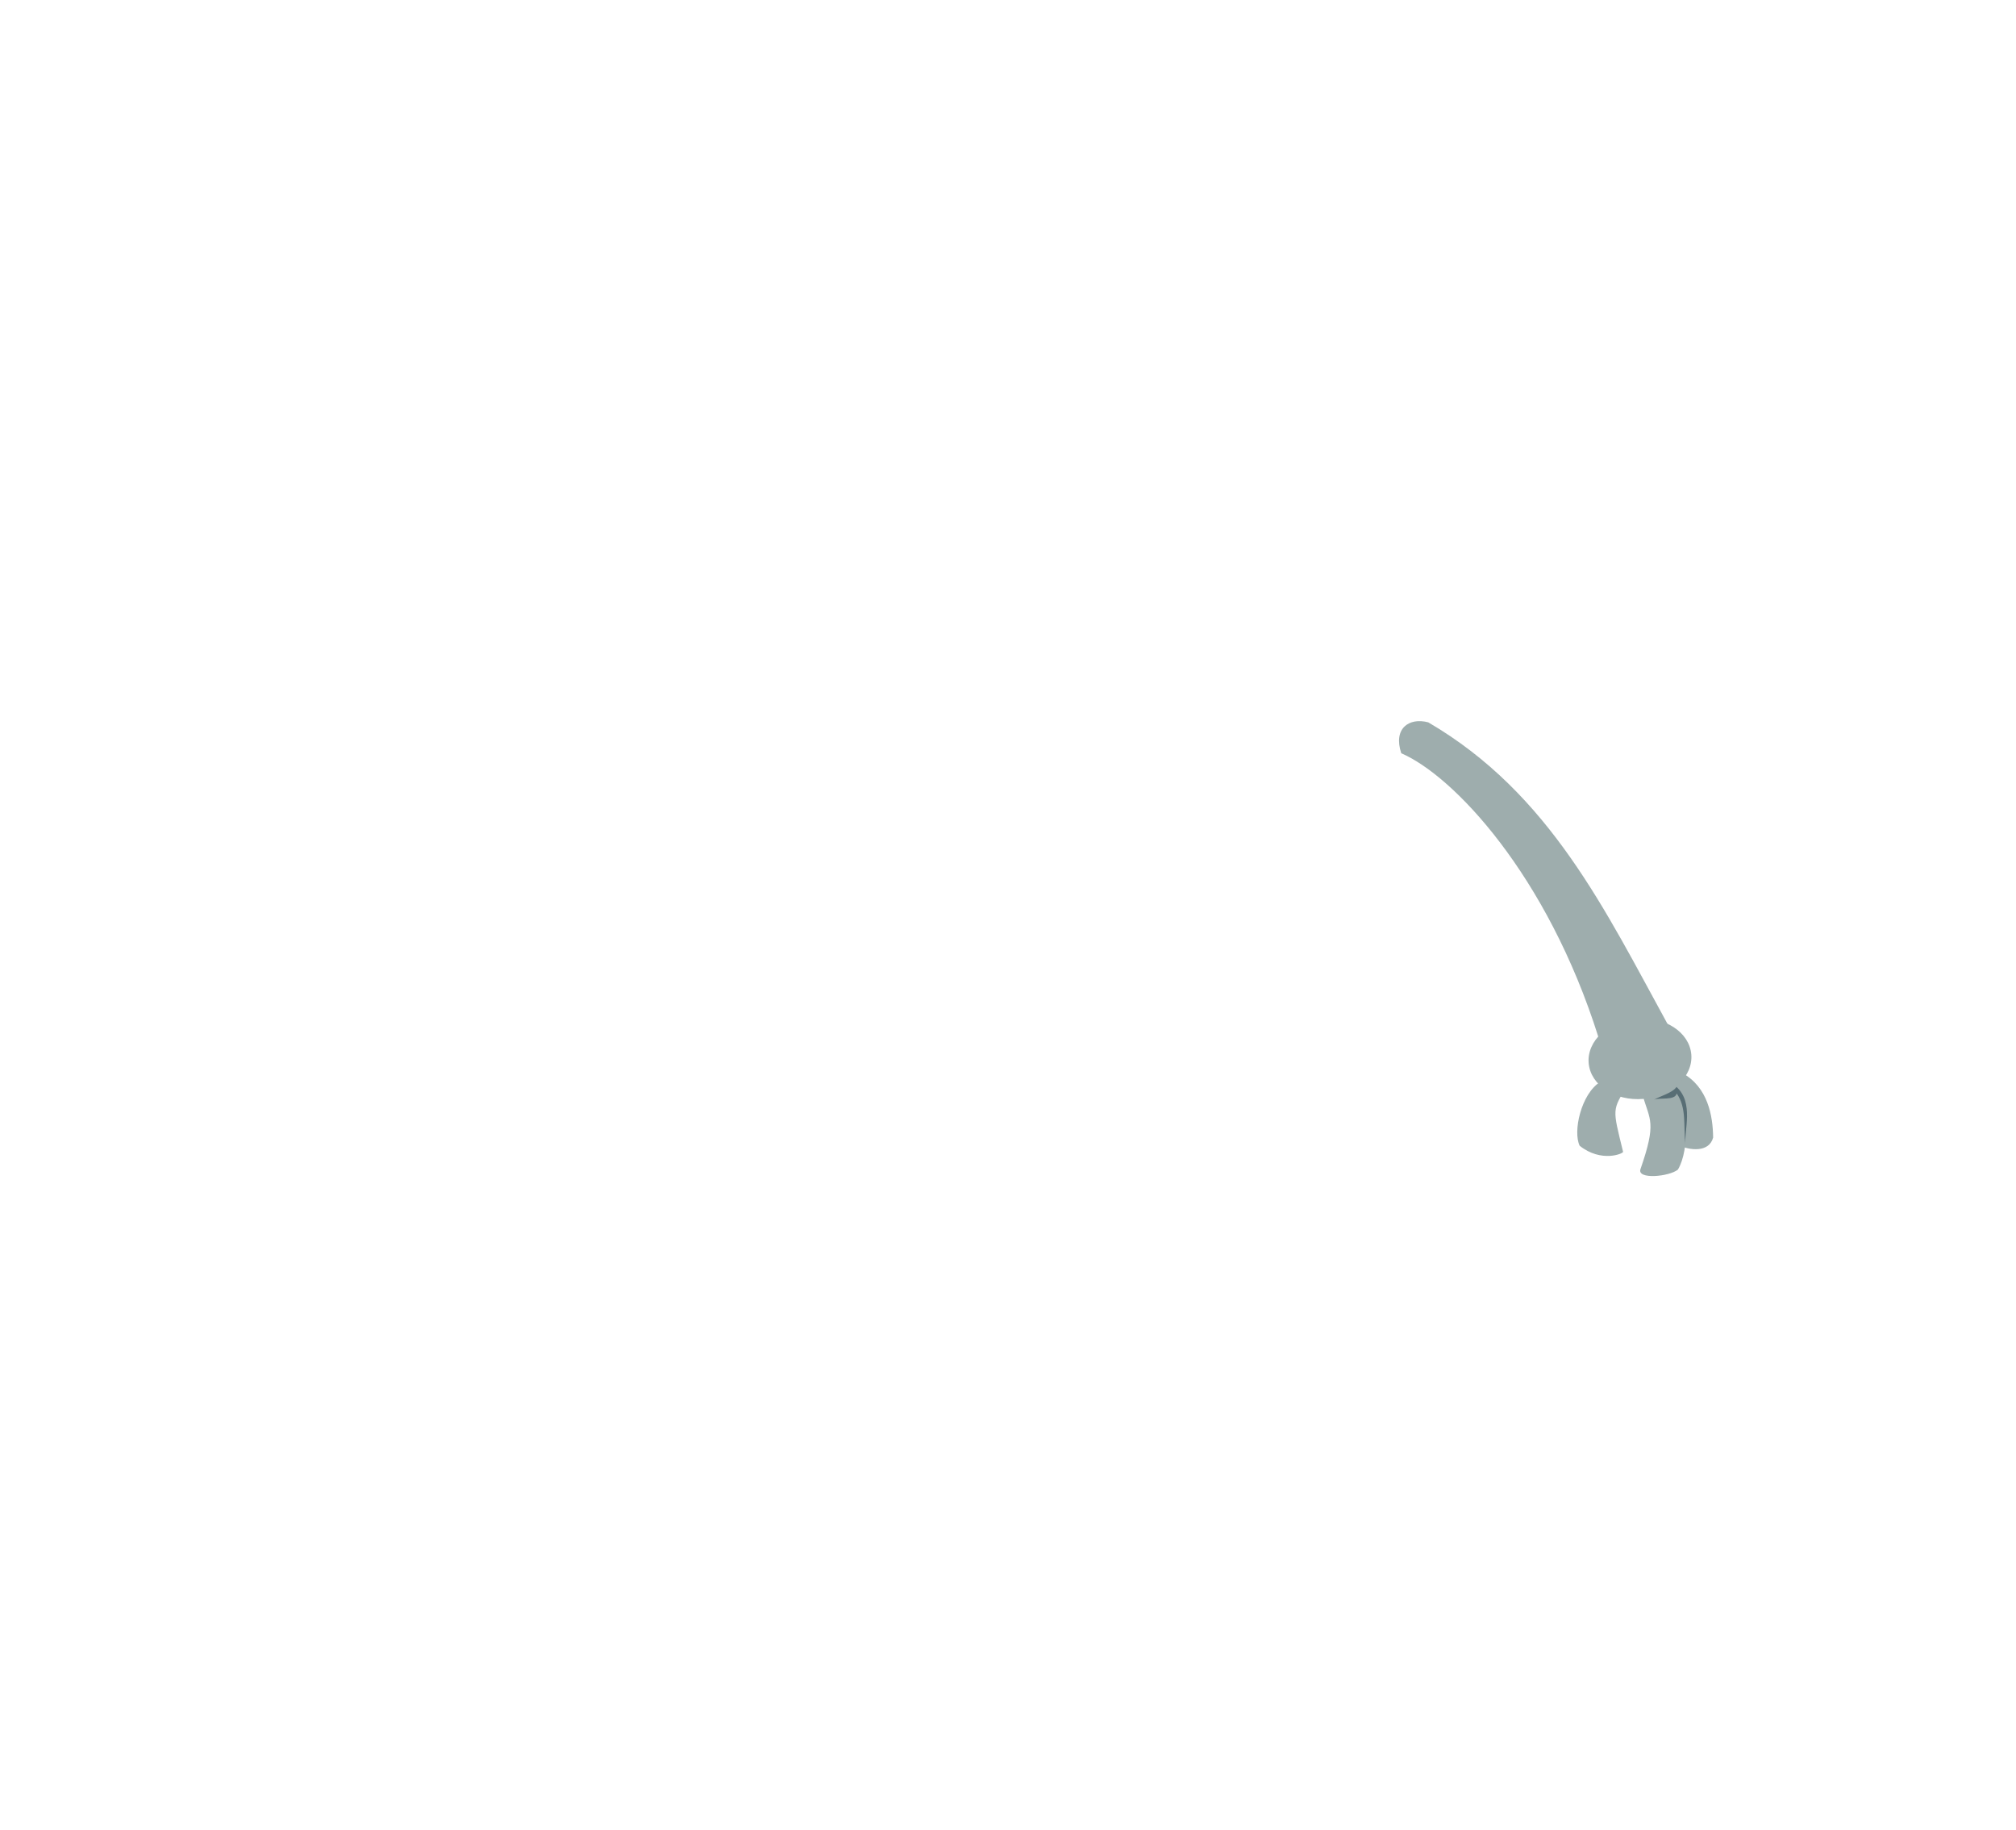
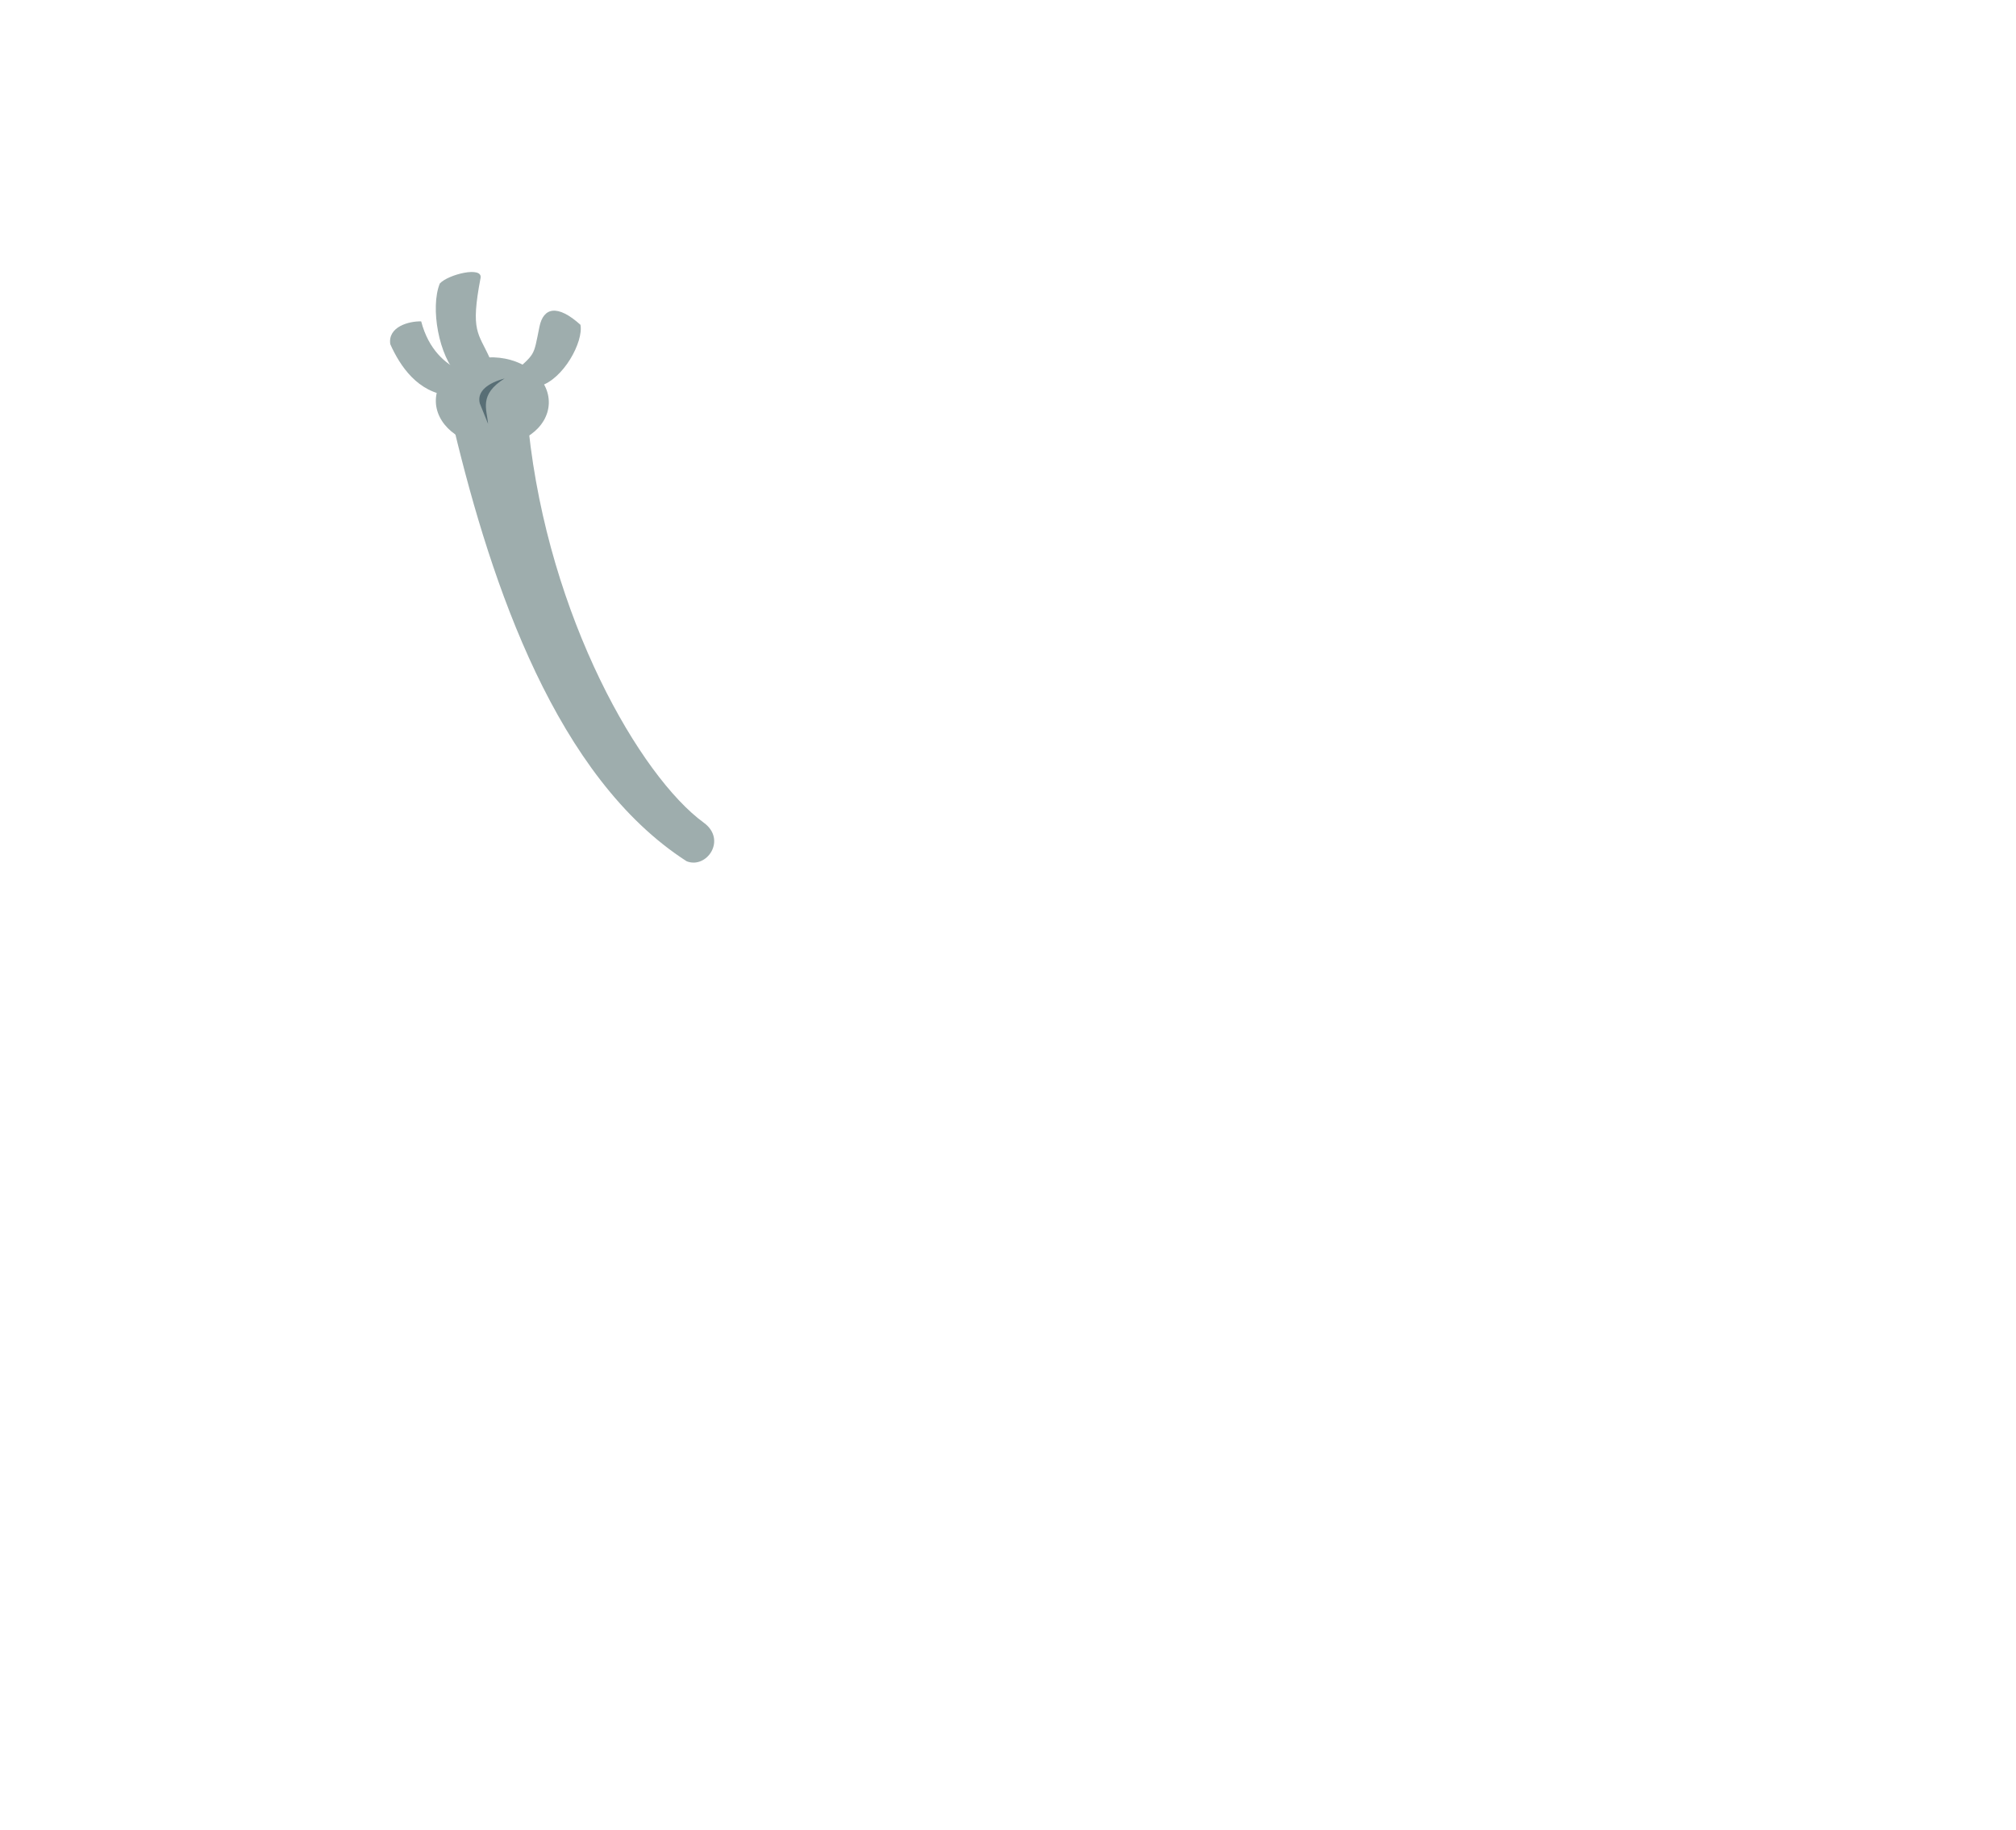
<svg xmlns="http://www.w3.org/2000/svg" width="374.2" height="339.6" viewBox="0 0 374.2 339.6" id="svg2" version="1.1">
  <defs id="defs8" />
-   <path style="fill:#9eadad;fill-opacity:1;fill-rule:evenodd;stroke:none;stroke-width:1px;stroke-linecap:butt;stroke-linejoin:miter;stroke-opacity:1" d="m 260.095,139.793 c -1.538,-4.632 1.462,-6.675 5.009,-5.737 22.648,13.22 32.896,35.005 44.533,56.19 -3.23,-0.896 -7.087,-1.82 -12.932,2.277 -9.504,-30.201 -26.944,-48.566 -36.61,-52.729 z" id="path4137" />
-   <path style="fill:#9eadad;fill-opacity:1;fill-rule:evenodd;stroke:none;stroke-width:1px;stroke-linecap:butt;stroke-linejoin:miter;stroke-opacity:1" d="m 297.015,200.793 c -3.547,2.229 -5.095,9.249 -3.799,11.851 3.986,3.178 8.134,1.452 8.051,1.109 -1.991,-8.154 -2.065,-7.642 0.883,-12.415 z" id="path4135" />
-   <path style="fill:#9eadad;fill-opacity:1;fill-rule:evenodd;stroke:none;stroke-width:1.633px;stroke-linecap:butt;stroke-linejoin:miter;stroke-opacity:1" d="m 304.918,203.308 c 1.292,4.599 2.633,4.89 -0.421,13.665 -0.688,1.977 5.333,1.405 6.954,0.086 2.223,-3.784 1.973,-12.199 -0.821,-15.891 z" id="path4146" />
-   <path style="fill:#9eadad;fill-opacity:1;fill-rule:evenodd;stroke:none;stroke-width:1.633px;stroke-linecap:butt;stroke-linejoin:miter;stroke-opacity:1" d="m 311.648,212.571 c 1.901,0.89 5.565,1.417 6.335,-1.451 -0.045,-4.056 -0.977,-9.367 -5.741,-11.986 l -3.254,3.224 c 1.537,1.955 2.012,4.993 2.66,10.213 z" id="path4148" />
-   <ellipse style="opacity:1;fill:#9eadad;fill-opacity:1;stroke:none;stroke-width:2.336;stroke-linecap:square;stroke-linejoin:miter;stroke-miterlimit:4;stroke-dasharray:none;stroke-opacity:1" id="path4159" cx="286.818" cy="221.376" rx="9.558" ry="7.477" transform="matrix(0.9964635,-0.08402683,0.08402683,0.9964635,0,0)" />
-   <path style="fill:#586e75;fill-opacity:1;fill-rule:evenodd;stroke:none;stroke-width:1px;stroke-linecap:butt;stroke-linejoin:miter;stroke-opacity:1" d="m 306.969,204.121 c 0.911,-0.501 3.939,0.209 4.251,-1.188 1.869,2.651 1.239,5.959 1.606,9.609 -0.241,-2.78 1.615,-7.862 -1.639,-10.821 -0.776,1.139 -3.083,1.699 -4.218,2.4 z" id="path4151" />
+   <path style="fill:#9eadad;fill-opacity:1;fill-rule:evenodd;stroke:none;stroke-width:1px;stroke-linecap:butt;stroke-linejoin:miter;stroke-opacity:1" d="m 130.631,152.681 c 4.329,3.152 0.561,8.641 -3.182,7.158 -24.132,-15.53 -36.191,-51.172 -43.182,-80.301 3.369,0.759 6.859,2.308 13.838,0.089 3.727,35.062 20.788,64.507 32.526,73.053 z" id="path4137" />
+   <ellipse style="opacity:1;fill:#9eadad;fill-opacity:1;stroke:none;stroke-width:2.336;stroke-linecap:square;stroke-linejoin:miter;stroke-miterlimit:4;stroke-dasharray:none;stroke-opacity:1" id="path4159" cx="-93.911" cy="-71.308" rx="10.488" ry="8.204" transform="matrix(-0.999399,-0.03466367,0.03466367,-0.999399,0,0)" />
+   <path style="fill:#586e75;fill-opacity:1;fill-rule:evenodd;stroke:none;stroke-width:1px;stroke-linecap:butt;stroke-linejoin:miter;stroke-opacity:1" d="m 89.056,74.86 c -0.58,-2.309 1.627,-3.812 4.602,-4.618 -4.831,3.011 -3.273,5.766 -3.067,8.412 z" id="path4167" />
+   <path style="fill:#9eadad;fill-opacity:1;fill-rule:evenodd;stroke:none;stroke-width:1px;stroke-linecap:butt;stroke-linejoin:miter;stroke-opacity:1" d="m 100.188,71.654 c 4.411,-1.293 8.144,-8.242 7.553,-11.376 -4.273,-3.851 -6.88,-3.23 -7.611,0.364 -1.168,5.741 -0.661,4.744 -5.2,8.902 z" id="path4135-0" />
+   <path style="fill:#9eadad;fill-opacity:1;fill-rule:evenodd;stroke:none;stroke-width:1.633px;stroke-linecap:butt;stroke-linejoin:miter;stroke-opacity:1" d="M 90.922,66.499 C 88.785,61.713 87.283,61.61 89.198,51.597 89.629,49.342 83.184,50.923 81.635,52.614 79.826,57.077 81.44,66.172 85.062,69.734 Z" id="path4146-7" />
+   <path style="fill:#9eadad;fill-opacity:1;fill-rule:evenodd;stroke:none;stroke-width:1.633px;stroke-linecap:butt;stroke-linejoin:miter;stroke-opacity:1" d="m 78.178,59.644 c -2.302,-0.062 -6.218,1.015 -5.736,4.237 1.824,4.06 5.089,8.994 11.029,9.54 l 1.86,-4.67 c -2.585,-1.247 -5.746,-3.75 -7.153,-9.107 z" id="path4148-8" />
</svg>
